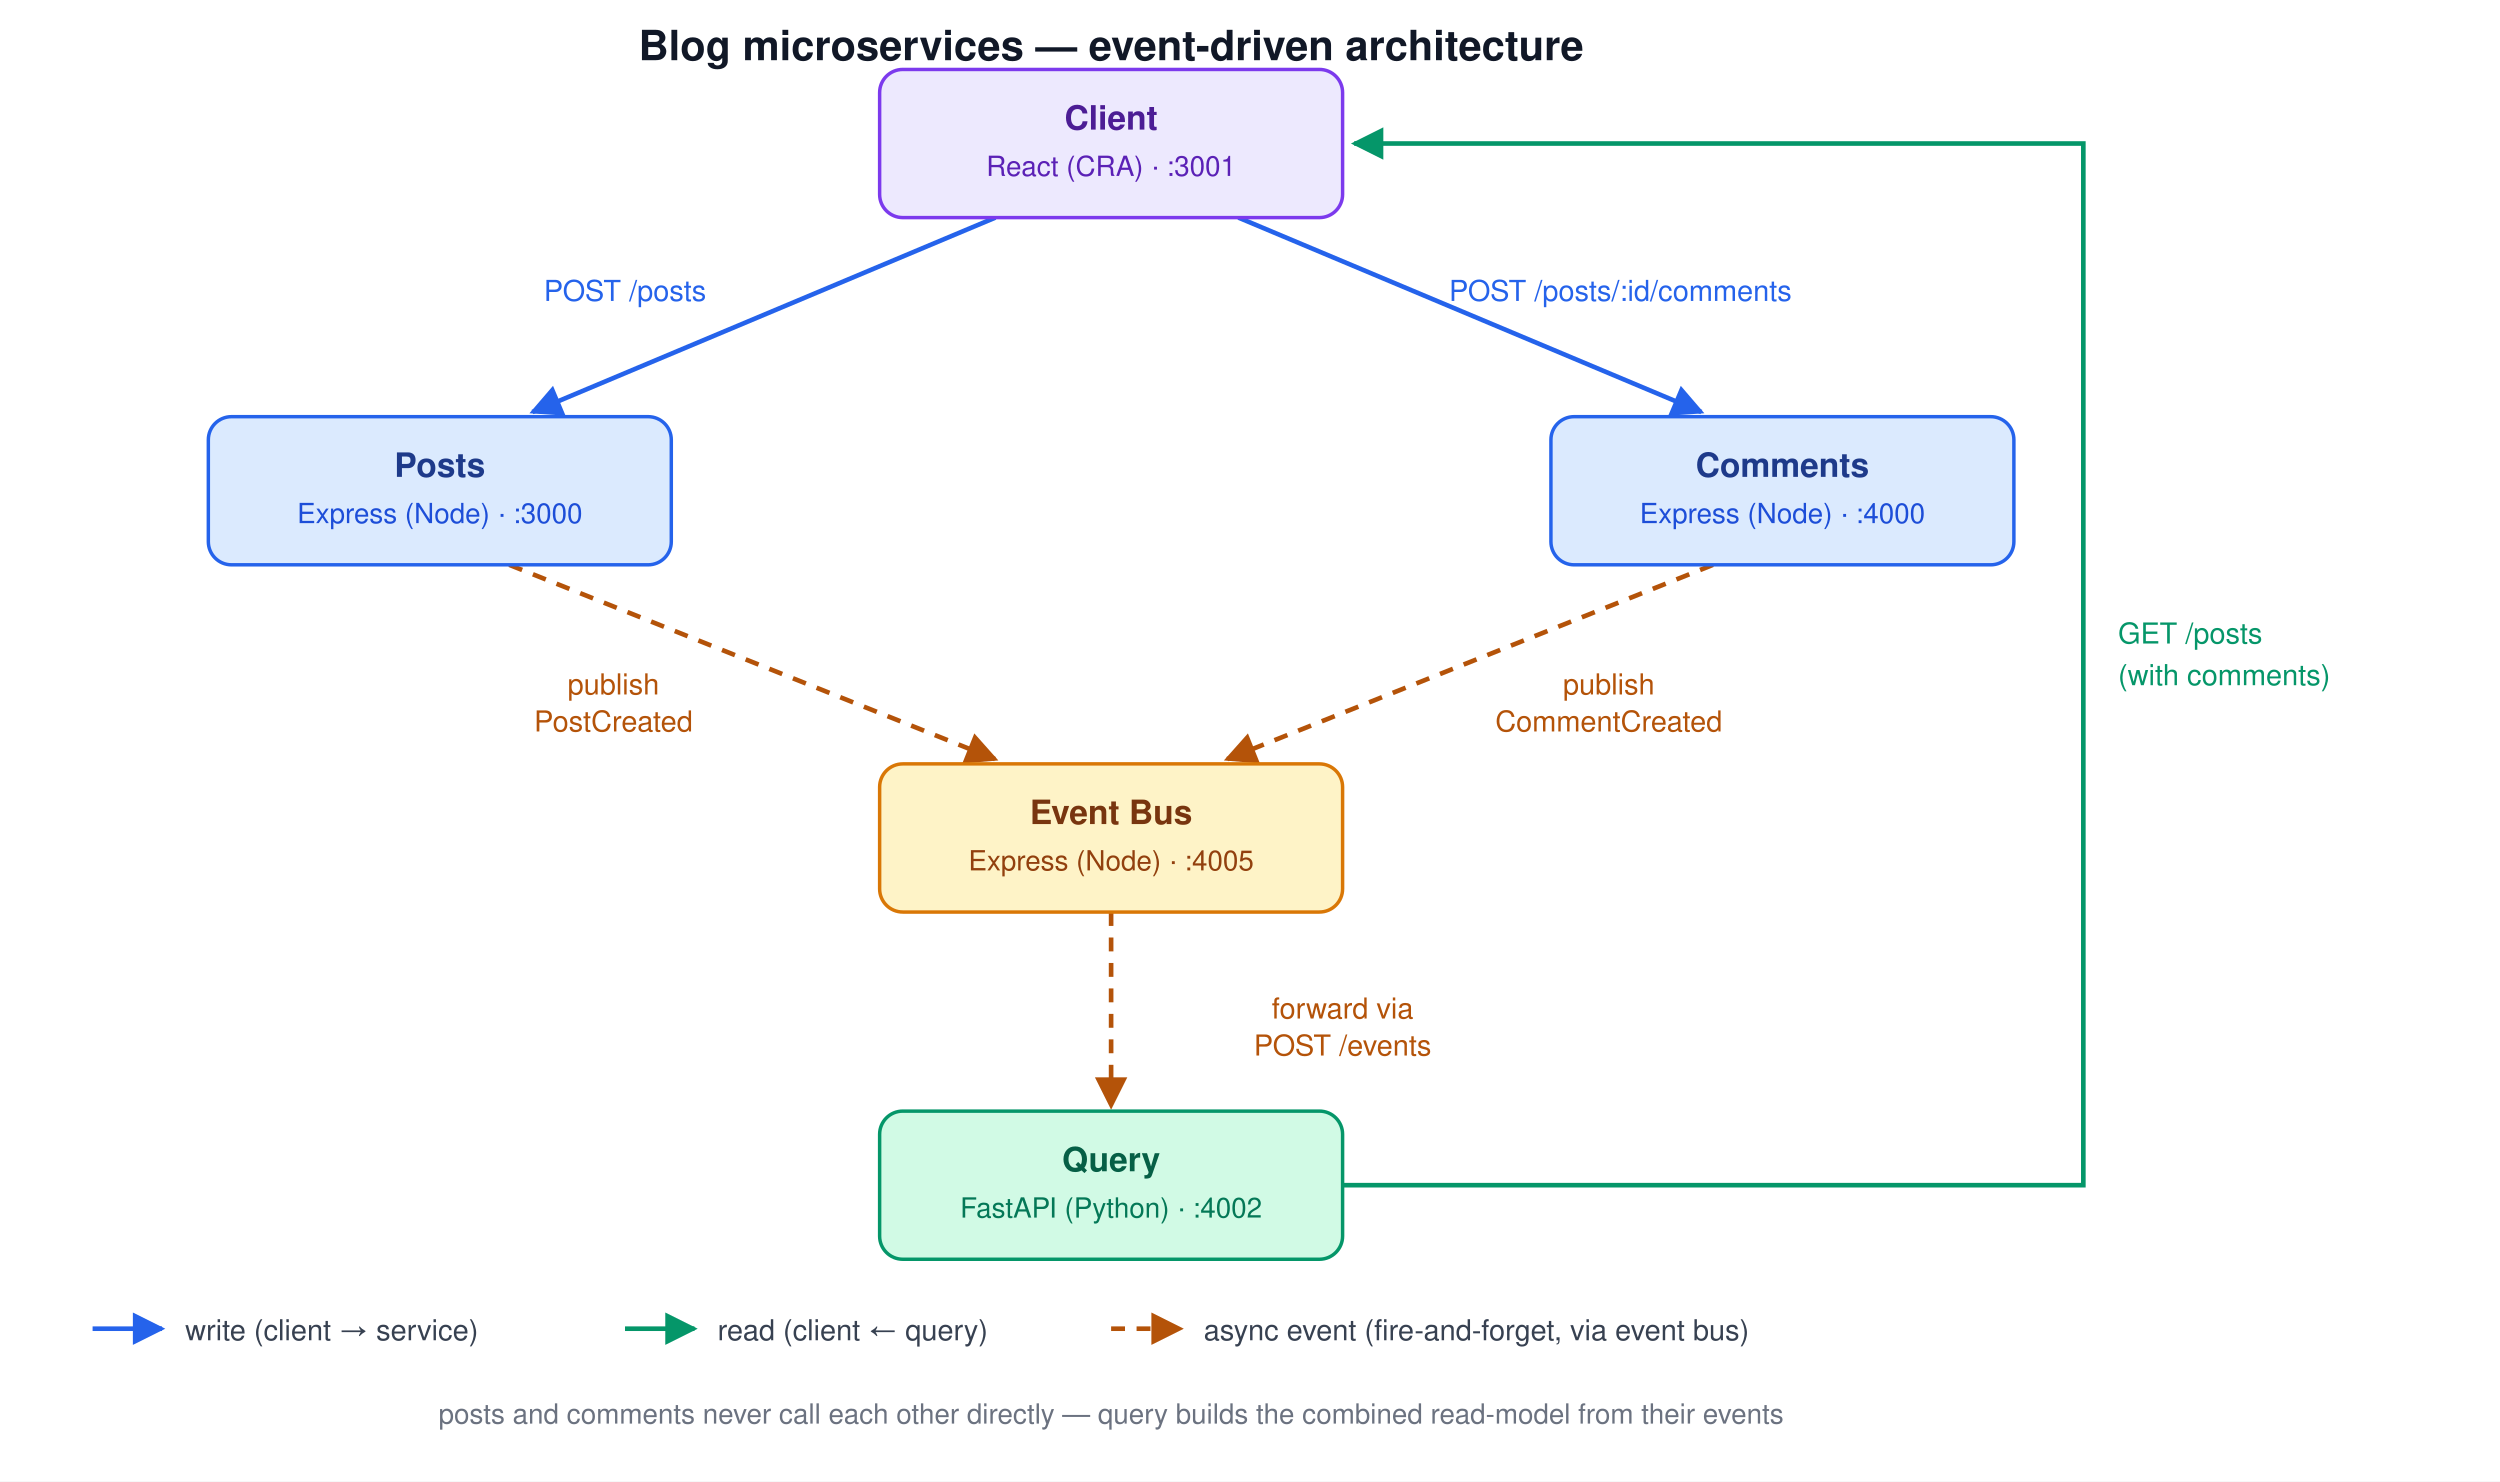
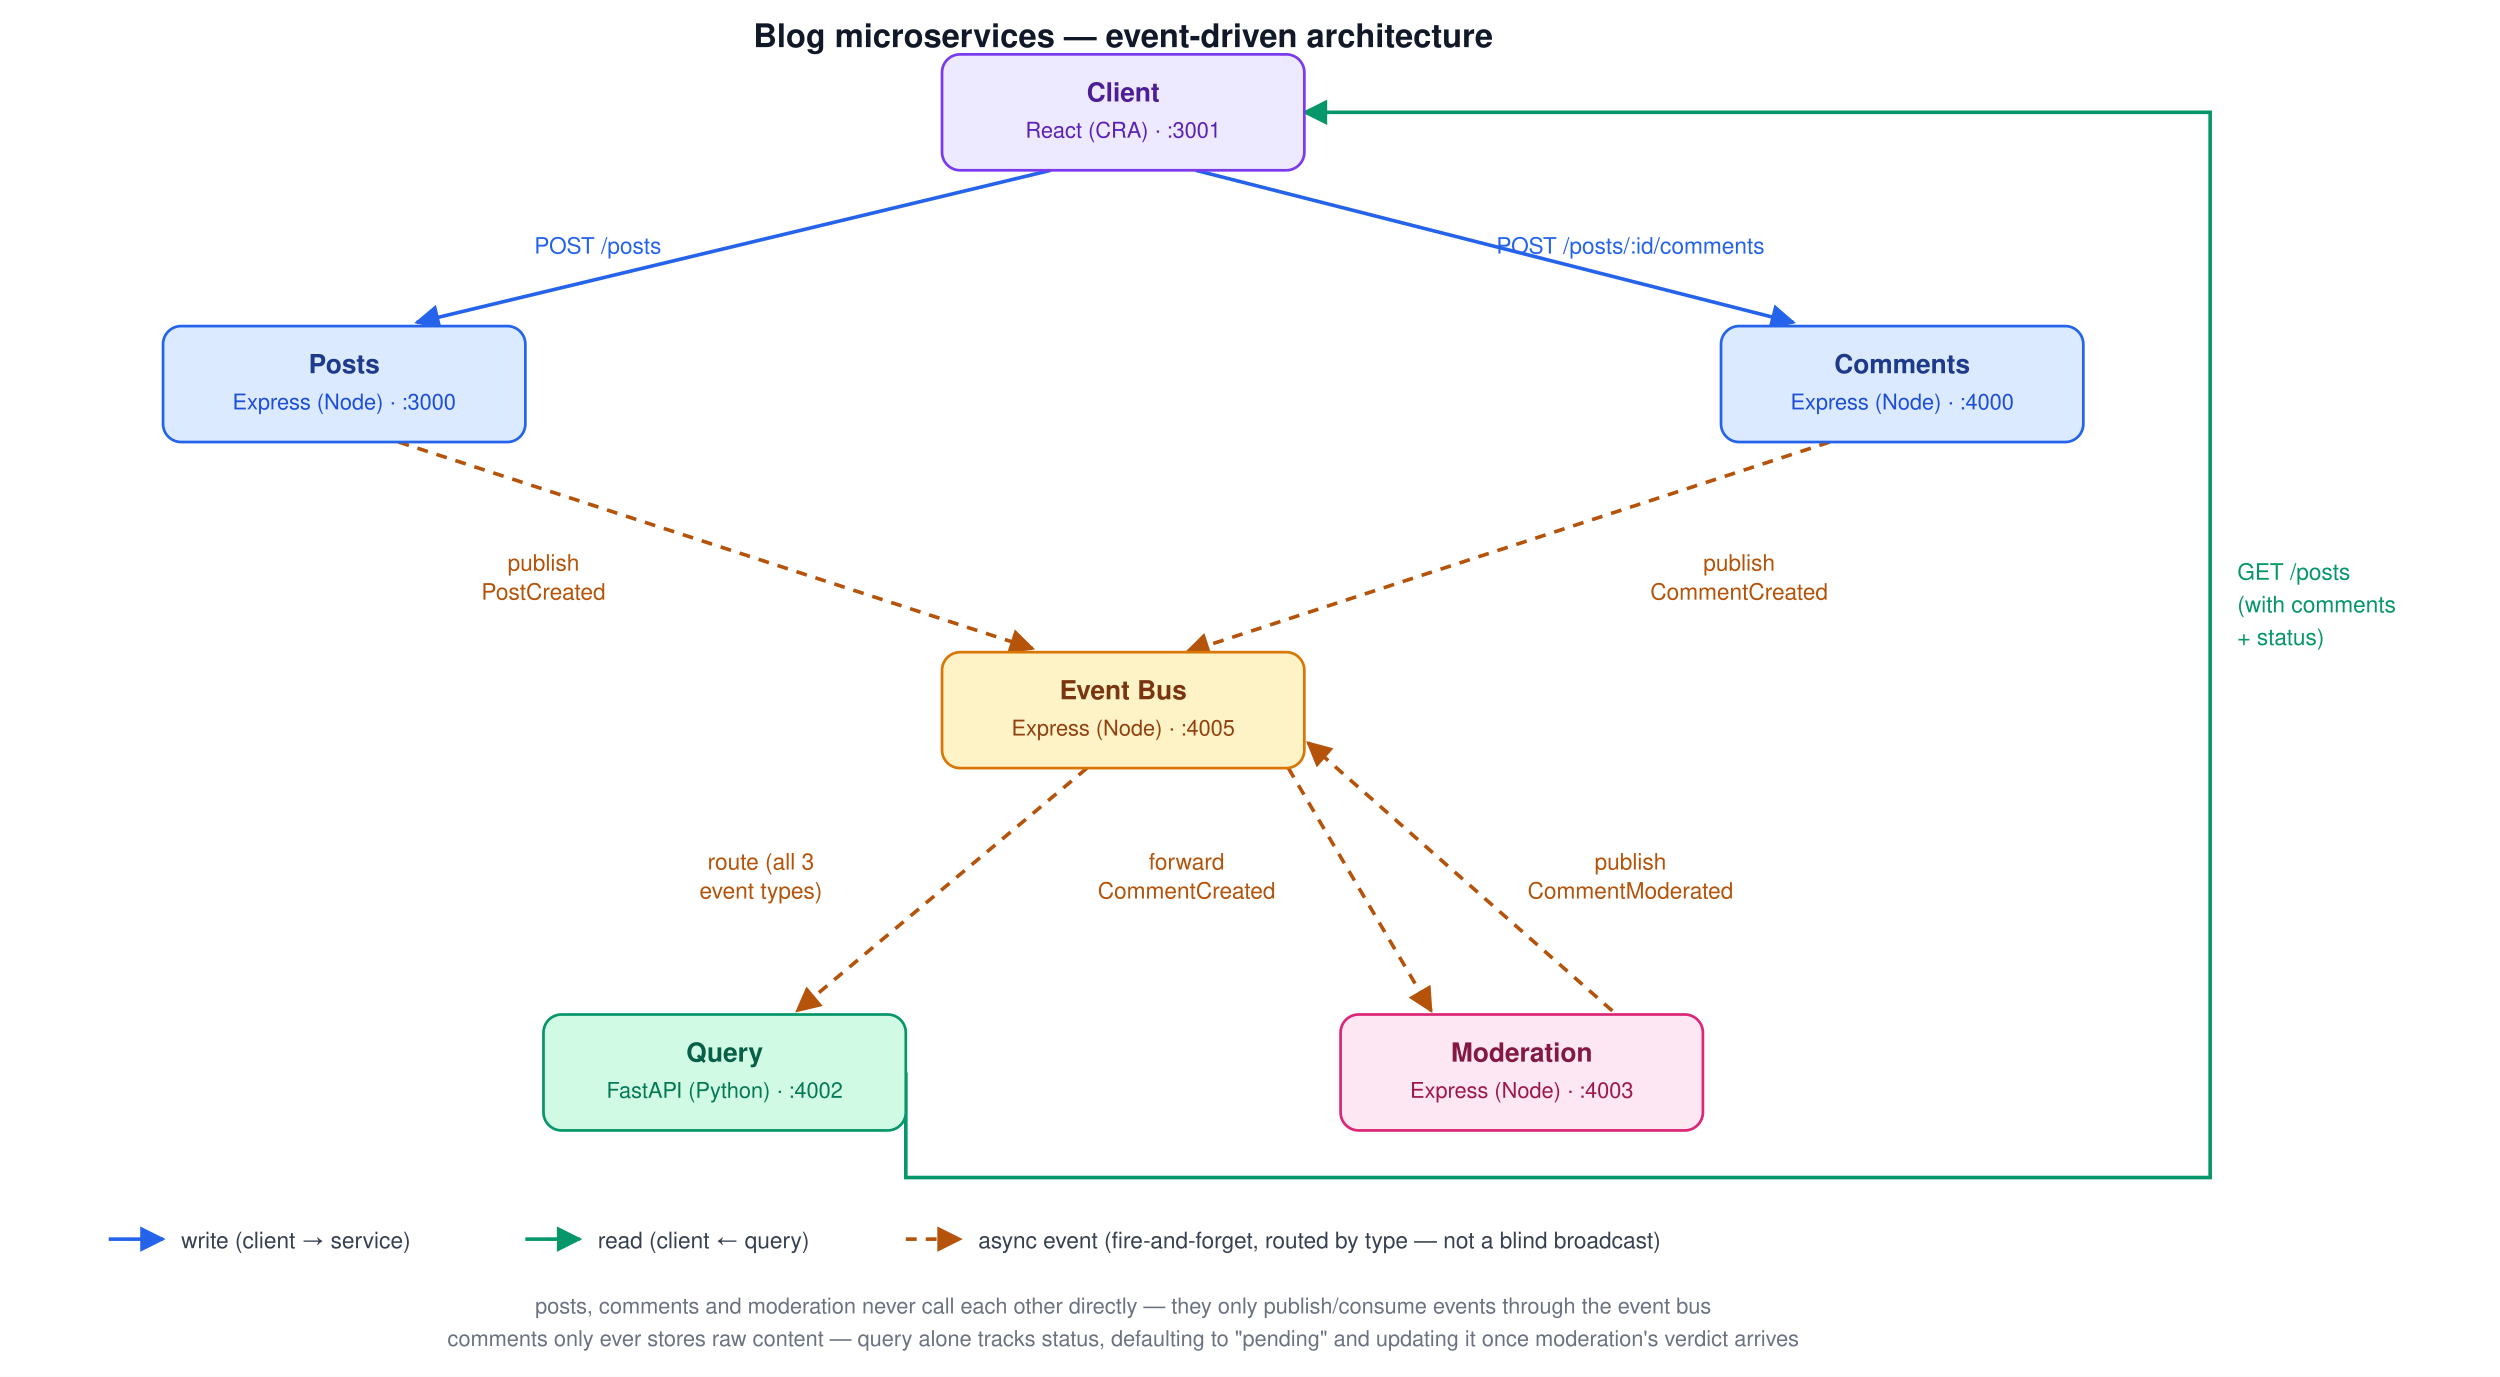
- <svg xmlns="http://www.w3.org/2000/svg" viewBox="0 0 1080 640" width="1080" height="640" font-family="-apple-system, BlinkMacSystemFont, 'Segoe UI', Helvetica, Arial, sans-serif">
+ <svg xmlns="http://www.w3.org/2000/svg" viewBox="0 0 1380 760" width="1380" height="760" font-family="-apple-system, BlinkMacSystemFont, 'Segoe UI', Helvetica, Arial, sans-serif">
  <defs>
    <marker id="arrow-blue" viewBox="0 0 10 10" refX="9" refY="5" markerWidth="7" markerHeight="7" orient="auto-start-reverse">
      <path d="M0,0 L10,5 L0,10 z" fill="#2563EB" />
    </marker>
    <marker id="arrow-green" viewBox="0 0 10 10" refX="9" refY="5" markerWidth="7" markerHeight="7" orient="auto-start-reverse">
      <path d="M0,0 L10,5 L0,10 z" fill="#059669" />
    </marker>
    <marker id="arrow-amber" viewBox="0 0 10 10" refX="9" refY="5" markerWidth="7" markerHeight="7" orient="auto-start-reverse">
      <path d="M0,0 L10,5 L0,10 z" fill="#B45309" />
    </marker>
  </defs>
-   <rect x="0" y="0" width="1080" height="640" fill="#FFFFFF" />
-   <text x="480" y="26" text-anchor="middle" font-size="18" font-weight="700" fill="#111827">Blog microservices — event-driven architecture</text>
-   <line x1="430" y1="94" x2="230" y2="178" stroke="#2563EB" stroke-width="2" marker-end="url(#arrow-blue)" />
-   <text x="270" y="130" font-size="12.5" fill="#2563EB" text-anchor="middle">POST /posts</text>
-   <line x1="535" y1="94" x2="735" y2="178" stroke="#2563EB" stroke-width="2" marker-end="url(#arrow-blue)" />
-   <text x="700" y="130" font-size="12.5" fill="#2563EB" text-anchor="middle">POST /posts/:id/comments</text>
-   <line x1="220" y1="244" x2="430" y2="328" stroke="#B45309" stroke-width="2" stroke-dasharray="6 5" marker-end="url(#arrow-amber)" />
-   <text x="265" y="300" font-size="12.5" fill="#B45309" text-anchor="middle">publish</text>
-   <text x="265" y="316" font-size="12.5" fill="#B45309" text-anchor="middle">PostCreated</text>
-   <line x1="740" y1="244" x2="530" y2="328" stroke="#B45309" stroke-width="2" stroke-dasharray="6 5" marker-end="url(#arrow-amber)" />
-   <text x="695" y="300" font-size="12.5" fill="#B45309" text-anchor="middle">publish</text>
-   <text x="695" y="316" font-size="12.5" fill="#B45309" text-anchor="middle">CommentCreated</text>
-   <line x1="480" y1="394" x2="480" y2="478" stroke="#B45309" stroke-width="2" stroke-dasharray="6 5" marker-end="url(#arrow-amber)" />
-   <text x="580" y="440" font-size="12.5" fill="#B45309" text-anchor="middle">forward via</text>
-   <text x="580" y="456" font-size="12.5" fill="#B45309" text-anchor="middle">POST /events</text>
-   <path d="M 580,512 L 900,512 L 900,62 L 585,62" fill="none" stroke="#059669" stroke-width="2" marker-end="url(#arrow-green)" />
-   <text x="915" y="278" font-size="12.5" fill="#059669" text-anchor="start">GET /posts</text>
-   <text x="915" y="296" font-size="12.5" fill="#059669" text-anchor="start">(with comments)</text>
-   <rect x="380" y="30" width="200" height="64" rx="10" fill="#EDE9FE" stroke="#7C3AED" stroke-width="1.5" />
-   <text x="480" y="56" text-anchor="middle" font-size="14.5" font-weight="600" fill="#4C1D95">Client</text>
-   <text x="480" y="76" text-anchor="middle" font-size="12" fill="#5B21B6">React (CRA) · :3001</text>
+   <rect x="0" y="0" width="1380" height="760" fill="#FFFFFF" />
+   <text x="620" y="26" text-anchor="middle" font-size="18" font-weight="700" fill="#111827">Blog microservices — event-driven architecture</text>
+   <line x1="580" y1="94" x2="230" y2="178" stroke="#2563EB" stroke-width="2" marker-end="url(#arrow-blue)" />
+   <text x="330" y="140" font-size="12.5" fill="#2563EB" text-anchor="middle">POST /posts</text>
+   <line x1="660" y1="94" x2="990" y2="178" stroke="#2563EB" stroke-width="2" marker-end="url(#arrow-blue)" />
+   <text x="900" y="140" font-size="12.5" fill="#2563EB" text-anchor="middle">POST /posts/:id/comments</text>
+   <line x1="220" y1="244" x2="570" y2="358" stroke="#B45309" stroke-width="2" stroke-dasharray="6 5" marker-end="url(#arrow-amber)" />
+   <text x="300" y="315" font-size="12.5" fill="#B45309" text-anchor="middle">publish</text>
+   <text x="300" y="331" font-size="12.5" fill="#B45309" text-anchor="middle">PostCreated</text>
+   <line x1="1010" y1="244" x2="655" y2="360" stroke="#B45309" stroke-width="2" stroke-dasharray="6 5" marker-end="url(#arrow-amber)" />
+   <text x="960" y="315" font-size="12.5" fill="#B45309" text-anchor="middle">publish</text>
+   <text x="960" y="331" font-size="12.5" fill="#B45309" text-anchor="middle">CommentCreated</text>
+   <line x1="700" y1="405" x2="790" y2="558" stroke="#B45309" stroke-width="2" stroke-dasharray="6 5" marker-end="url(#arrow-amber)" />
+   <text x="655" y="480" font-size="12.5" fill="#B45309" text-anchor="middle">forward</text>
+   <text x="655" y="496" font-size="12.5" fill="#B45309" text-anchor="middle">CommentCreated</text>
+   <line x1="890" y1="558" x2="722" y2="410" stroke="#B45309" stroke-width="2" stroke-dasharray="6 5" marker-end="url(#arrow-amber)" />
+   <text x="900" y="480" font-size="12.5" fill="#B45309" text-anchor="middle">publish</text>
+   <text x="900" y="496" font-size="12.5" fill="#B45309" text-anchor="middle">CommentModerated</text>
+   <line x1="600" y1="424" x2="440" y2="558" stroke="#B45309" stroke-width="2" stroke-dasharray="6 5" marker-end="url(#arrow-amber)" />
+   <text x="420" y="480" font-size="12.5" fill="#B45309" text-anchor="middle">route (all 3</text>
+   <text x="420" y="496" font-size="12.5" fill="#B45309" text-anchor="middle">event types)</text>
+   <path d="M 500,592 L 500,650 L 1220,650 L 1220,62 L 720,62" fill="none" stroke="#059669" stroke-width="2" marker-end="url(#arrow-green)" />
+   <text x="1235" y="320" font-size="12.5" fill="#059669" text-anchor="start">GET /posts</text>
+   <text x="1235" y="338" font-size="12.5" fill="#059669" text-anchor="start">(with comments</text>
+   <text x="1235" y="356" font-size="12.5" fill="#059669" text-anchor="start">+ status)</text>
+   <rect x="520" y="30" width="200" height="64" rx="10" fill="#EDE9FE" stroke="#7C3AED" stroke-width="1.5" />
+   <text x="620" y="56" text-anchor="middle" font-size="14.5" font-weight="600" fill="#4C1D95">Client</text>
+   <text x="620" y="76" text-anchor="middle" font-size="12" fill="#5B21B6">React (CRA) · :3001</text>
  <rect x="90" y="180" width="200" height="64" rx="10" fill="#DBEAFE" stroke="#2563EB" stroke-width="1.5" />
  <text x="190" y="206" text-anchor="middle" font-size="14.5" font-weight="600" fill="#1E3A8A">Posts</text>
  <text x="190" y="226" text-anchor="middle" font-size="12" fill="#1D4ED8">Express (Node) · :3000</text>
-   <rect x="670" y="180" width="200" height="64" rx="10" fill="#DBEAFE" stroke="#2563EB" stroke-width="1.5" />
-   <text x="770" y="206" text-anchor="middle" font-size="14.5" font-weight="600" fill="#1E3A8A">Comments</text>
-   <text x="770" y="226" text-anchor="middle" font-size="12" fill="#1D4ED8">Express (Node) · :4000</text>
-   <rect x="380" y="330" width="200" height="64" rx="10" fill="#FEF3C7" stroke="#D97706" stroke-width="1.5" />
-   <text x="480" y="356" text-anchor="middle" font-size="14.5" font-weight="600" fill="#78350F">Event Bus</text>
-   <text x="480" y="376" text-anchor="middle" font-size="12" fill="#92400E">Express (Node) · :4005</text>
-   <rect x="380" y="480" width="200" height="64" rx="10" fill="#D1FAE5" stroke="#059669" stroke-width="1.5" />
-   <text x="480" y="506" text-anchor="middle" font-size="14.5" font-weight="600" fill="#065F46">Query</text>
-   <text x="480" y="526" text-anchor="middle" font-size="12" fill="#047857">FastAPI (Python) · :4002</text>
-   <g transform="translate(40, 570)">
+   <rect x="950" y="180" width="200" height="64" rx="10" fill="#DBEAFE" stroke="#2563EB" stroke-width="1.5" />
+   <text x="1050" y="206" text-anchor="middle" font-size="14.5" font-weight="600" fill="#1E3A8A">Comments</text>
+   <text x="1050" y="226" text-anchor="middle" font-size="12" fill="#1D4ED8">Express (Node) · :4000</text>
+   <rect x="520" y="360" width="200" height="64" rx="10" fill="#FEF3C7" stroke="#D97706" stroke-width="1.5" />
+   <text x="620" y="386" text-anchor="middle" font-size="14.5" font-weight="600" fill="#78350F">Event Bus</text>
+   <text x="620" y="406" text-anchor="middle" font-size="12" fill="#92400E">Express (Node) · :4005</text>
+   <rect x="300" y="560" width="200" height="64" rx="10" fill="#D1FAE5" stroke="#059669" stroke-width="1.5" />
+   <text x="400" y="586" text-anchor="middle" font-size="14.5" font-weight="600" fill="#065F46">Query</text>
+   <text x="400" y="606" text-anchor="middle" font-size="12" fill="#047857">FastAPI (Python) · :4002</text>
+   <rect x="740" y="560" width="200" height="64" rx="10" fill="#FCE7F3" stroke="#DB2777" stroke-width="1.5" />
+   <text x="840" y="586" text-anchor="middle" font-size="14.5" font-weight="600" fill="#831843">Moderation</text>
+   <text x="840" y="606" text-anchor="middle" font-size="12" fill="#9D174D">Express (Node) · :4003</text>
+   <g transform="translate(60, 680)">
    <line x1="0" y1="4" x2="30" y2="4" stroke="#2563EB" stroke-width="2" marker-end="url(#arrow-blue)" />
    <text x="40" y="9" font-size="12.5" fill="#374151">write (client → service)</text>
    <line x1="230" y1="4" x2="260" y2="4" stroke="#059669" stroke-width="2" marker-end="url(#arrow-green)" />
    <text x="270" y="9" font-size="12.5" fill="#374151">read (client ← query)</text>
    <line x1="440" y1="4" x2="470" y2="4" stroke="#B45309" stroke-width="2" stroke-dasharray="6 5" marker-end="url(#arrow-amber)" />
-     <text x="480" y="9" font-size="12.5" fill="#374151">async event (fire-and-forget, via event bus)</text>
+     <text x="480" y="9" font-size="12.5" fill="#374151">async event (fire-and-forget, routed by type — not a blind broadcast)</text>
  </g>
-   <text x="480" y="615" text-anchor="middle" font-size="12" fill="#6B7280">posts and comments never call each other directly — query builds the combined read-model from their events</text>
+   <text x="620" y="725" text-anchor="middle" font-size="12" fill="#6B7280">posts, comments and moderation never call each other directly — they only publish/consume events through the event bus</text>
+   <text x="620" y="743" text-anchor="middle" font-size="12" fill="#6B7280">comments only ever stores raw content — query alone tracks status, defaulting to "pending" and updating it once moderation's verdict arrives</text>
</svg>
